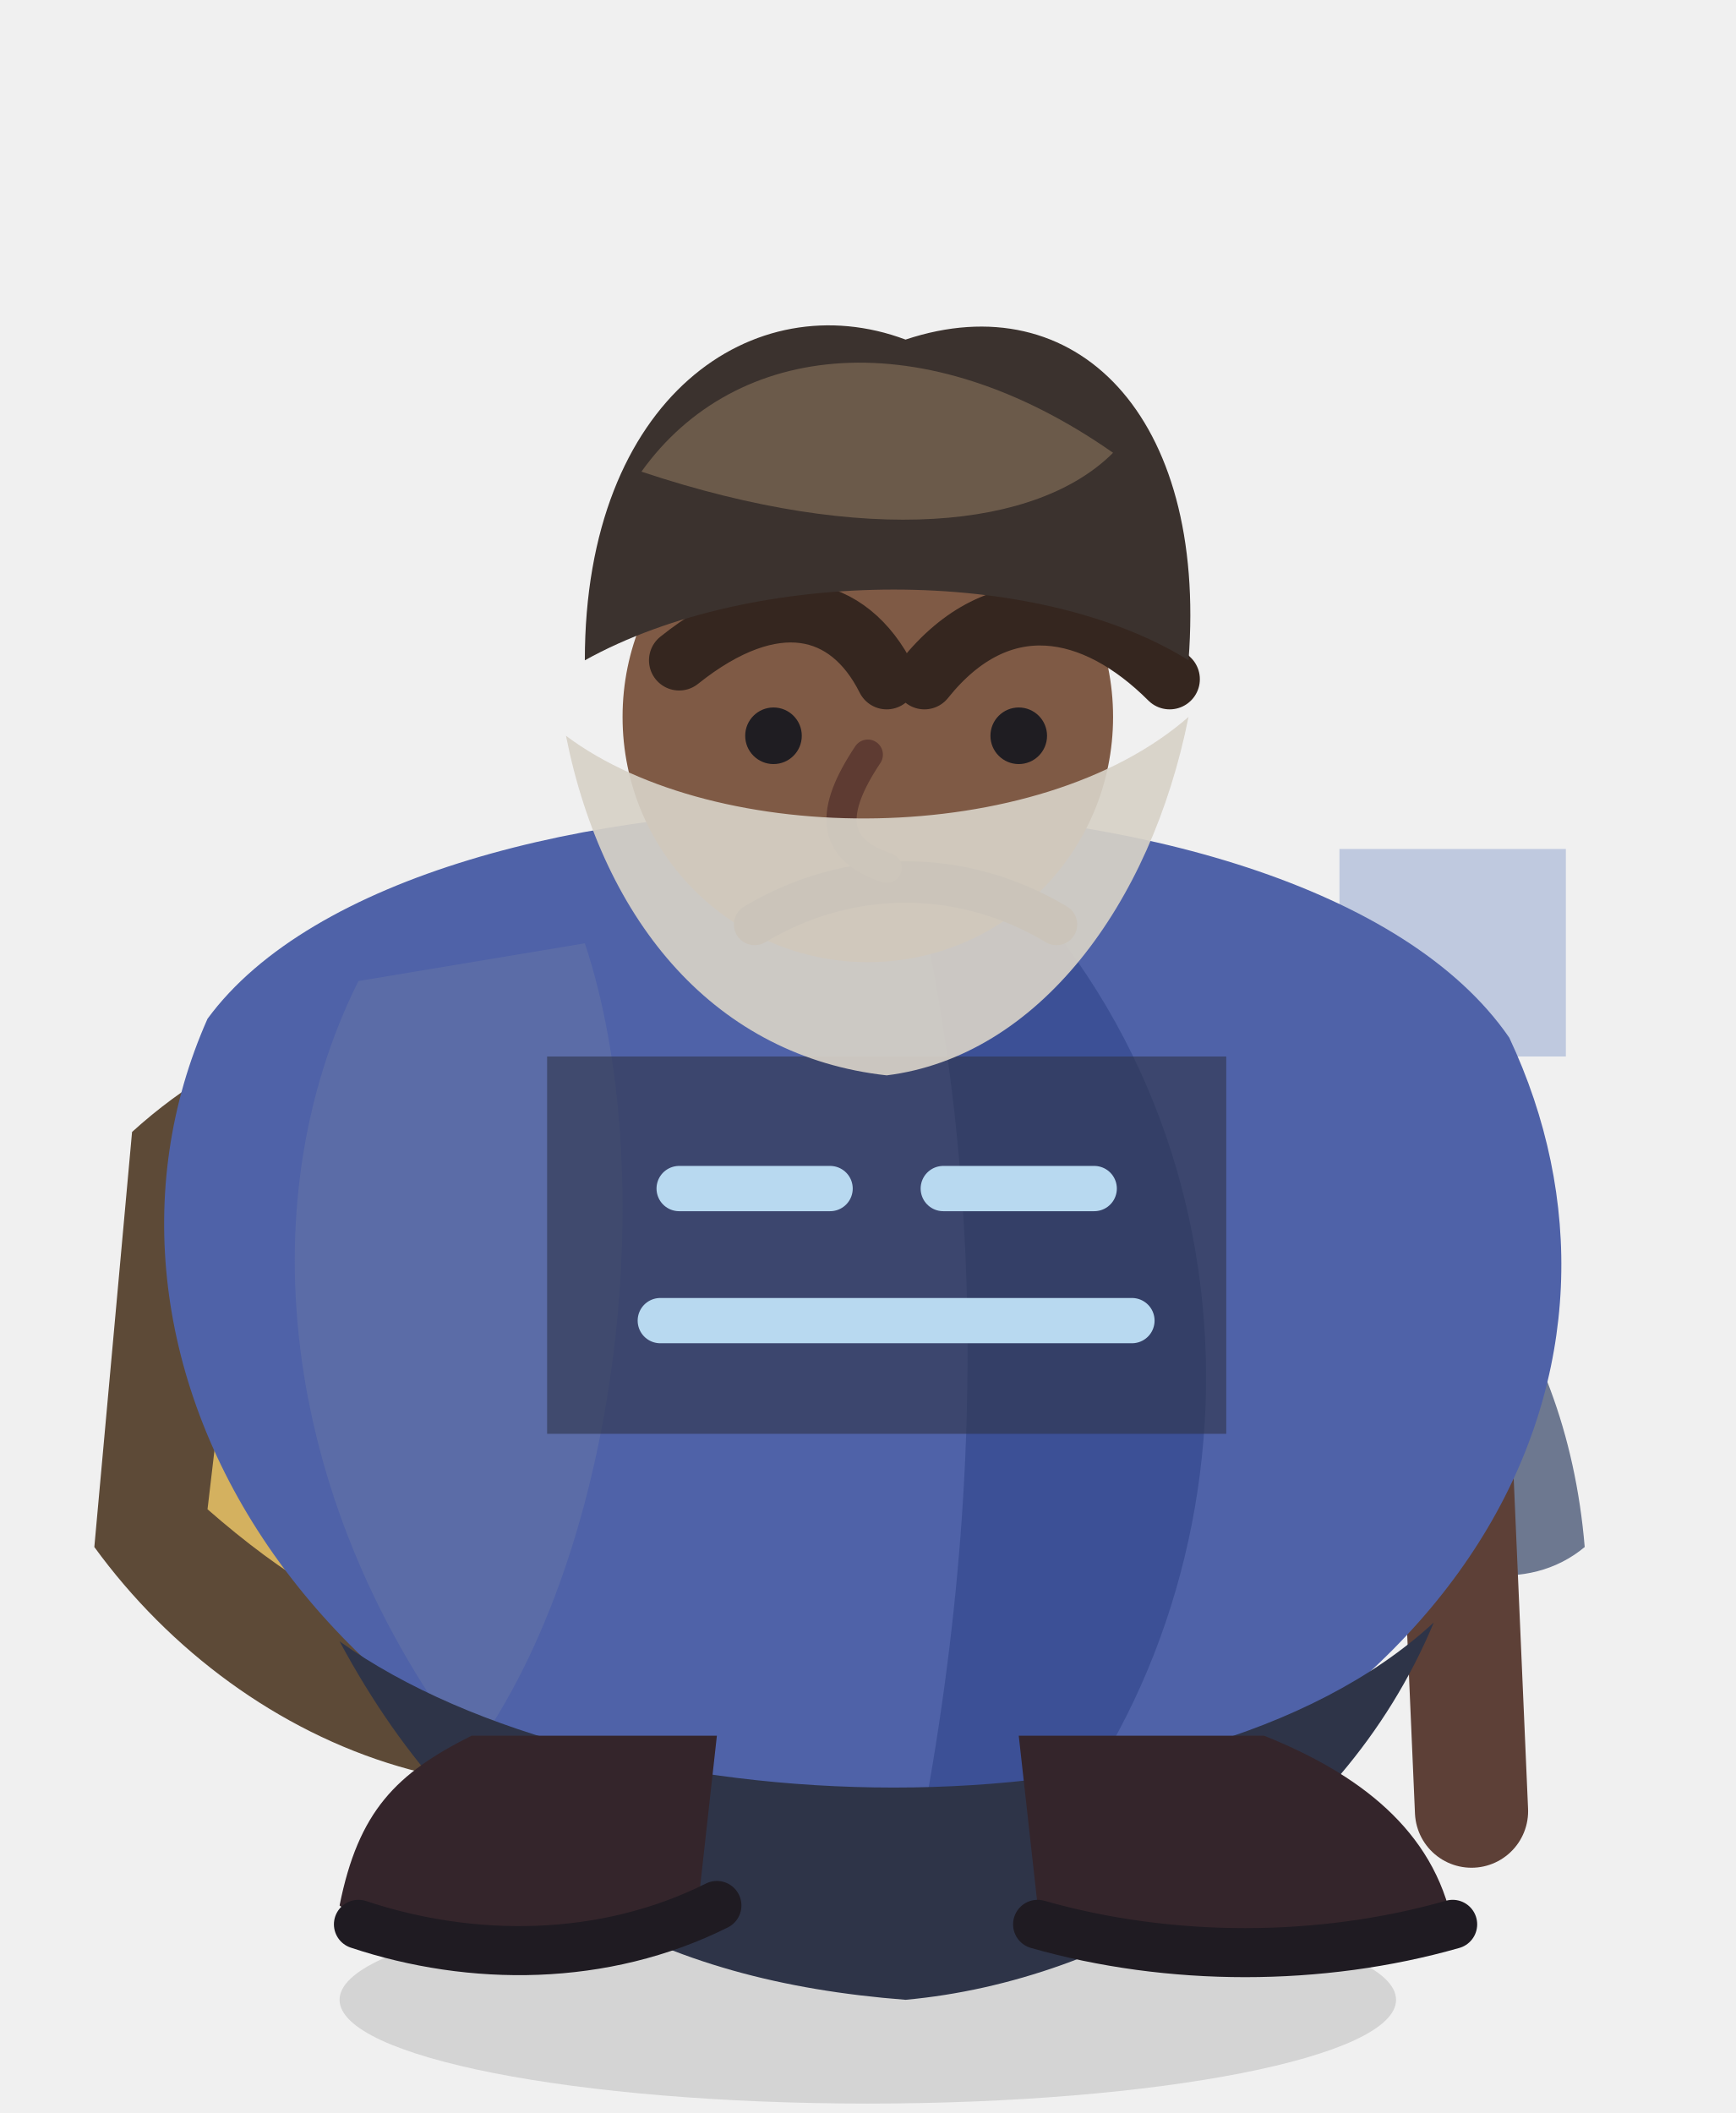
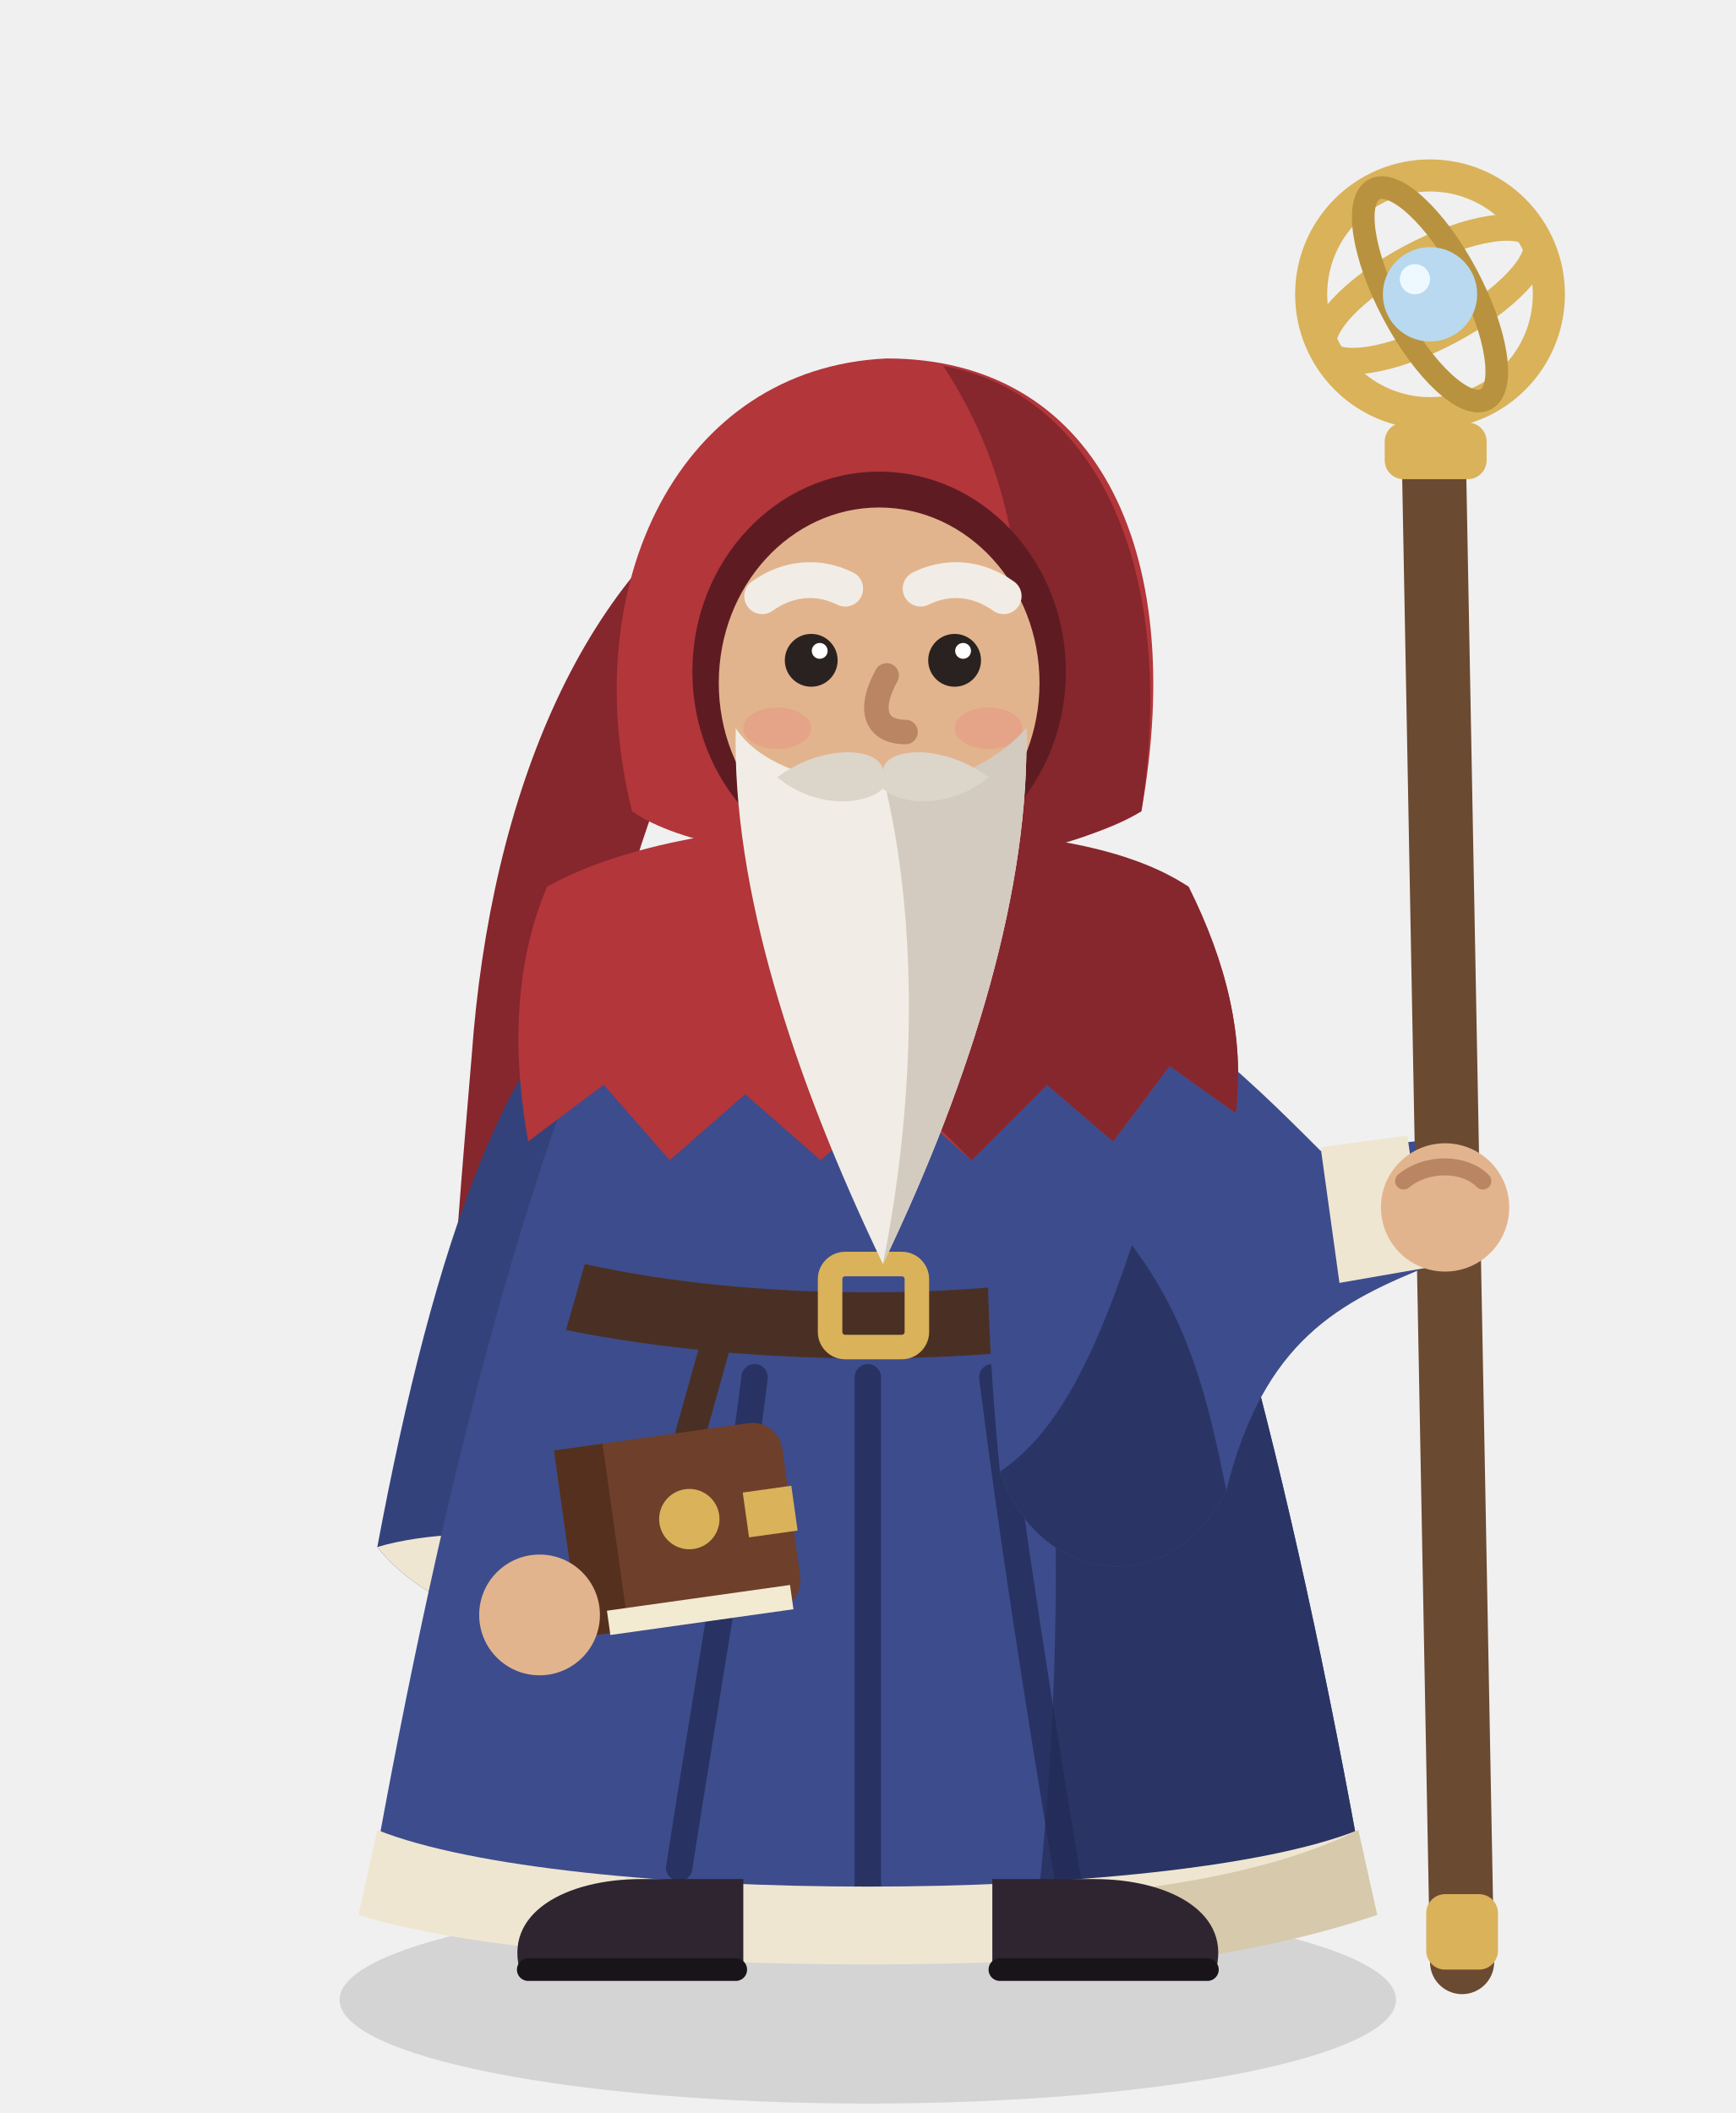
<svg xmlns="http://www.w3.org/2000/svg" width="92" height="112" viewBox="0 0 92 112">
-   <style>.body,.robe,.robeHem,.head,.hatHair,.staffArm,.offArm,.staff,.capeScarf,.familiar{transform-box:view-box}.body,.robe{transform-origin:46px 102px;animation:bodyBreathe 2.8s ease-in-out infinite}.head{transform-origin:46px 40px;animation:headNod 3.4s ease-in-out infinite}.hatHair{transform-origin:46px 28px;animation:hatSway 2.7s ease-in-out infinite}.staffArm,.staff{transform-origin:64px 62px;animation:staffIdle 2.4s ease-in-out infinite}.offArm{transform-origin:31px 61px;animation:offIdle 2.9s ease-in-out infinite}.capeScarf{transform-origin:44px 62px;animation:capeIdle 2s ease-in-out infinite}.familiar{transform-origin:20px 86px;animation:familiarBob 1.6s ease-in-out infinite}@keyframes bodyBreathe{0%,100%{transform:translateY(0) scale(1)}50%{transform:translateY(-1px) scale(1.015,.985)}}@keyframes headNod{0%,100%{transform:rotate(-1deg)}50%{transform:rotate(1.5deg) translateY(-.5px)}}@keyframes hatSway{0%,100%{transform:rotate(-2deg)}50%{transform:rotate(2deg)}}@keyframes staffIdle{0%,100%{transform:rotate(-2deg)}50%{transform:rotate(3deg)}}@keyframes offIdle{0%,100%{transform:rotate(1deg)}50%{transform:rotate(-3deg)}}@keyframes capeIdle{0%,100%{transform:skewX(-2deg)}50%{transform:skewX(3deg)}}@keyframes familiarBob{0%,100%{transform:translateY(0) rotate(-2deg)}50%{transform:translateY(-2px) rotate(3deg)}}@media (prefers-reduced-motion: reduce){.body,.robe,.robeHem,.head,.hatHair,.staffArm,.offArm,.staff,.capeScarf,.familiar{animation:none}}</style>
+   <style>.bd,.hd,.tl,.st,.ar{transform-box:view-box}.bd{transform-origin:46px 104px;animation:bdK 2.8s ease-in-out infinite}@keyframes bdK{0%,100%{transform:scale(1,1)}50%{transform:scale(1.012,.986)}}.hd{transform-origin:46px 46px;animation:hdK 3.4s ease-in-out infinite}@keyframes hdK{0%,100%{transform:rotate(-1.2deg)}50%{transform:rotate(1.4deg) translateY(-.4px)}}.tl{transform-origin:40px 26px;animation:tlK 2.6s ease-in-out infinite}@keyframes tlK{0%,100%{transform:rotate(-2deg)}50%{transform:rotate(3deg)}}.st{transform-origin:77px 64px;animation:stK 2.4s ease-in-out infinite}@keyframes stK{0%,100%{transform:rotate(-1.5deg)}50%{transform:rotate(2deg)}}.ar{transform-origin:77px 64px;animation:arK 2.4s ease-in-out infinite}@keyframes arK{0%,100%{transform:rotate(-1.5deg)}50%{transform:rotate(2deg)}}@media (prefers-reduced-motion: reduce){.bd,.hd,.tl,.st,.ar{animation:none}}</style>
  <ellipse cx="46" cy="106" rx="28" ry="5.5" fill="#000000" opacity="0.12" />
-   <g class="staffArm staff">
-     <path d="M66 60C76 61 83 70 84 82C78 87 66 79 62 67Z" fill="#6d7890" />
-     <path d="M76 50L78 96" stroke="#5d4037" stroke-width="6" stroke-linecap="round" />
-     <path d="M71 45H83V56H71Z" fill="#bfc9df" />
-     <circle cx="63" cy="62" r="4.2" fill="#8b6a55" />
+   <g class="tl">
+     <path d="M40 25C31 30 26 42 25 56C24 68 23 78 25 86C28 85 29.5 76 30.5 64C31.5 50 35 38 42 30Z" fill="#86262d" />
  </g>
-   <g class="offArm">
-     <path d="M32 61C23 59 15 65 11 76C17 84 30 80 38 67Z" fill="#6d7890" />
-     <circle cx="16" cy="76" r="4" fill="#7f5a45" />
+   <g class="st">
+     <path d="M76 24L77.5 104" stroke="#6b4a32" stroke-width="3.4" stroke-linecap="round" stroke-linejoin="round" fill="none" />
+     <rect x="75.6" y="100.4" width="3.8" height="4" rx="1" fill="#d9b25a" />
+     <rect x="73.4" y="22.4" width="5.4" height="3" rx="1" fill="#d9b25a" />
+     <circle cx="75.8" cy="15.6" r="6.3" fill="none" stroke="#d9b25a" stroke-width="1.7" />
+     <ellipse cx="75.8" cy="15.6" rx="6.3" ry="2.2" fill="none" stroke="#d9b25a" stroke-width="1.4" transform="rotate(-28 75.8 15.6)" />
+     <ellipse cx="75.8" cy="15.6" rx="2.2" ry="6.3" fill="none" stroke="#b8923e" stroke-width="1.2" transform="rotate(-28 75.8 15.6)" />
+     <circle cx="75.8" cy="15.6" r="2.5" fill="#b8d9f0" />
+     <circle cx="75" cy="14.8" r="0.8" fill="#eef8ff" />
  </g>
-   <g class="familiar">
-     <path d="M7 60C18 50 35 51 46 62L41 91C28 99 13 93 5 82Z" fill="#5d4a37" />
-     <path d="M13 63C22 57 32 58 40 65L36 84C27 90 19 87 11 80Z" fill="#d4b15f" />
-     <path d="M16 69H37M15 75H36M19 82H32" stroke="#7a603d" stroke-width="2.3" stroke-linecap="round" />
-     <path d="M12 63L39 88" stroke="#f1d98a" stroke-width="2" stroke-linecap="round" opacity="0.6" />
-   </g>
-   <g class="body robe">
-     <path d="M11 54C22 39 69 39 80 55C88 72 79 93 48 101C16 96 3 72 11 54Z" fill="#4f62a8" />
-     <path d="M47 41C66 54 68 78 58 94C55 98 51 100 48 101C53 78 52 58 47 41Z" fill="#354a8f" opacity="0.72" />
-     <g class="capeScarf">
-       <path d="M19 52C13 64 15 80 25 93C33 82 35 62 31 50Z" fill="#5b6ca7" />
+   <g class="bd">
+     <path d="M34 50C27 54 23 66 20 82C24 87 32 87 37 84C37 72 38 60 39 53Z" fill="#34427c" />
+     <path d="M20 82C24 87 32 87 37 84C35 81.5 25 80.5 20 82Z" fill="#efe6d2" />
+     <path d="M34 49H58C63 58 68 76 72 98C62 101.5 30 101.5 20 98C24 76 29 58 34 49Z" fill="#3d4c8c" />
+     <path d="M51 49H58C63 58 68 76 72 98C67 99.8 61 100.8 55 101C57 82 56 64 51 49Z" fill="#2a3566" />
+     <path d="M40 73C39 81 37.4 90 36 99M46 73V100.4M52.6 73C53.6 81 55 90 56.6 99.6" stroke="#222b55" stroke-width="1.4" stroke-linecap="round" stroke-linejoin="round" fill="none" opacity="0.75" />
+     <path d="M20 97C30 101 62 101 72 97L73 101.5C62 105 30 105 19 101.5Z" fill="#efe6d2" />
+     <path d="M55 100.6C62 100.2 68 99 72 97L73 101.5C68 103.2 62 104.2 55 104.6Z" fill="#d6c9ac" />
+     <path d="M31 67C40 69 52 69 61 67L62 70.5C52 72.5 40 72.5 30 70.5Z" fill="#4a3024" />
+     <rect x="44" y="67" width="4.6" height="4.4" rx="0.8" fill="none" stroke="#d9b25a" stroke-width="1.3" />
+     <path d="M38 71L36.6 76" stroke="#4a3024" stroke-width="1.6" stroke-linecap="round" stroke-linejoin="round" fill="none" />
+     <g transform="rotate(-8 36 81)">
+       <rect x="30" y="76" width="12" height="10" rx="1.6" fill="#6e3f2a" />
+       <rect x="30" y="76" width="2.6" height="10" fill="#55301f" />
+       <rect x="31.6" y="84.8" width="9.8" height="1.3" fill="#f3ead2" />
+       <rect x="39.6" y="79.6" width="2.6" height="2.4" fill="#d9b25a" />
+       <circle cx="36.6" cy="80.6" r="1.6" fill="#d9b25a" />
    </g>
-     <path d="M29 56H65V76H29Z" fill="#2e3448" opacity="0.6" />
-     <path d="M36 63H44M50 63H58M35 70H60" stroke="#b8d9f0" stroke-width="2.4" stroke-linecap="round" />
-     <g class="robeHem">
-       <path d="M18 87C32 97 63 98 76 86C71 98 59 105 48 106C35 105 25 100 18 87Z" fill="#2e3448" />
+     <circle cx="28.6" cy="85.6" r="3.2" fill="#e2b48e" />
+     <g class="ar">
+       <path d="M54 50C61 52 66 57 70 61L75 60.5L76 67C71 69 67 71 65 79C62 85 55 84 53 78C52 68 52 58 54 50Z" fill="#3d4c8c" />
+       <path d="M60 66C63 70 64 74 65 79C62 85 55 84 53 78C56 76 58 72 60 66Z" fill="#2a3566" />
+       <path d="M70 60.8L74.6 60.2L75.6 67.2L71 68Z" fill="#efe6d2" />
+       <circle cx="76.6" cy="64" r="3.4" fill="#e2b48e" />
+       <path d="M74.4 62.6C75.6 61.6 77.6 61.6 78.6 62.6" stroke="#b98563" stroke-width="0.9" stroke-linecap="round" stroke-linejoin="round" fill="none" />
+     </g>
+     <path d="M29 47C37 42.5 55 42.5 63 47C65 51 66 55 65.5 59L62 56.5L59 60.5L55.5 57.5L51.5 61.5L47.5 58L43.5 61.5L39.5 58L35.5 61.5L32 57.5L28 60.5C27 55 27.5 50.5 29 47Z" fill="#b2363a" />
+     <path d="M48 44C55 44 60 45 63 47C65 51 66 55 65.5 59L62 56.5L59 60.5L55.5 57.5L51.5 61.5L49 59C50 54 50 48 48 44Z" fill="#86262d" />
+     <g class="hd">
+       <path d="M33.5 43C30.5 31 36 19.5 47 19C58 19 63 29 60.5 43C55 46.5 38.5 46.5 33.5 43Z" fill="#b2363a" />
+       <path d="M50 19.4C58 20.8 62.5 30 60.5 43C58 44.4 55 45.2 52 45.6C55 36 55 27 50 19.4Z" fill="#86262d" />
+       <ellipse cx="46.6" cy="35.6" rx="9.9" ry="10.6" fill="#5e1c22" />
+       <ellipse cx="46.6" cy="36.2" rx="8.5" ry="9.3" fill="#e2b48e" />
+       <ellipse cx="41.2" cy="38.6" rx="1.8" ry="1.1" fill="#e8907e" opacity="0.45" />
+       <ellipse cx="52.4" cy="38.6" rx="1.8" ry="1.1" fill="#e8907e" opacity="0.45" />
+       <circle cx="43" cy="35" r="1.4" fill="#2a2220" />
+       <circle cx="50.6" cy="35" r="1.4" fill="#2a2220" />
+       <circle cx="43.45" cy="34.5" r="0.42" fill="#ffffff" />
+       <circle cx="51.05" cy="34.5" r="0.42" fill="#ffffff" />
+       <path d="M40.4 31.6C41.8 30.6 43.4 30.5 44.8 31.2M48.8 31.2C50.2 30.5 51.8 30.6 53.2 31.6" stroke="#f1ede6" stroke-width="1.9" stroke-linecap="round" stroke-linejoin="round" fill="none" />
+       <path d="M47 35.8C46 37.6 46.4 38.8 48 38.8" stroke="#b98563" stroke-width="1.3" stroke-linecap="round" stroke-linejoin="round" fill="none" />
+       <path d="M39 38.6C38.8 47 42 57 46.8 67C51.6 57 54.6 47 54.4 38.6C52 42.6 41.6 42.6 39 38.6Z" fill="#f1ede6" />
+       <path d="M47 42C50 41.6 52.6 40.6 54.4 38.6C54.6 47 51.6 57 46.8 67C48.6 58 48.6 49 47 42Z" fill="#d3cbbf" />
+       <path d="M41.2 41.2C43.6 39.4 46.6 39.6 46.8 40.8C47 39.6 50 39.4 52.4 41.2C50.2 43 47.6 42.6 46.8 41.8C46 42.6 43.4 43 41.2 41.2Z" fill="#dcd5ca" />
    </g>
  </g>
-   <g class="robeHem">
-     <path d="M25 92H38L37 101C32 105 23 105 18 101C19 96 21 94 25 92Z" fill="#34252b" />
-     <path d="M54 92H67C72 94 76 97 77 102C70 105 61 105 55 101Z" fill="#34252b" />
-     <path d="M19 102C25 104 32 104 38 101M55 102C62 104 70 104 77 102" stroke="#1f1b22" stroke-width="2.6" stroke-linecap="round" fill="none" />
-   </g>
-   <g class="head">
-     <circle cx="46" cy="38" r="13" fill="#7f5a45" />
-     <path d="M36 35C41 31 45 32 47 36M49 36C53 31 58 32 62 36" stroke="#35261f" stroke-width="3.2" stroke-linecap="round" fill="none" />
-     <circle cx="41" cy="39" r="1.5" fill="#1f1d22" />
-     <circle cx="54" cy="39" r="1.5" fill="#1f1d22" />
-     <path d="M40 49C45 46 51 46 56 49" stroke="#3d2a25" stroke-width="2.2" stroke-linecap="round" fill="none" />
-     <path d="M46 40C44 43 44 45 47 46" stroke="#5e3b32" stroke-width="1.6" stroke-linecap="round" fill="none" />
-   </g>
-   <g class="hatHair">
-     <path d="M31 35C31 21 40 15 48 18C57 15 64 22 63 35C55 30 40 30 31 35Z" fill="#3b322e" />
-     <path d="M34 25C39 18 49 17 59 24C55 28 46 29 34 25Z" fill="#6b5a4a" />
-     <path d="M30 39C38 45 55 45 63 38C61 48 55 56 47 57C38 56 32 49 30 39Z" fill="#d7d1c7" opacity="0.92" />
-   </g>
+   <path d="M27.6 104.6C26.6 101.4 30 99.6 34 99.6H39.4V104.6Z" fill="#2e2530" />
+   <path d="M64.4 104.6C65.4 101.4 62 99.6 58 99.6H52.6V104.6Z" fill="#2e2530" />
+   <path d="M28 104.4H39M64 104.4H53" stroke="#18141a" stroke-width="1.2" stroke-linecap="round" stroke-linejoin="round" fill="none" />
</svg>
